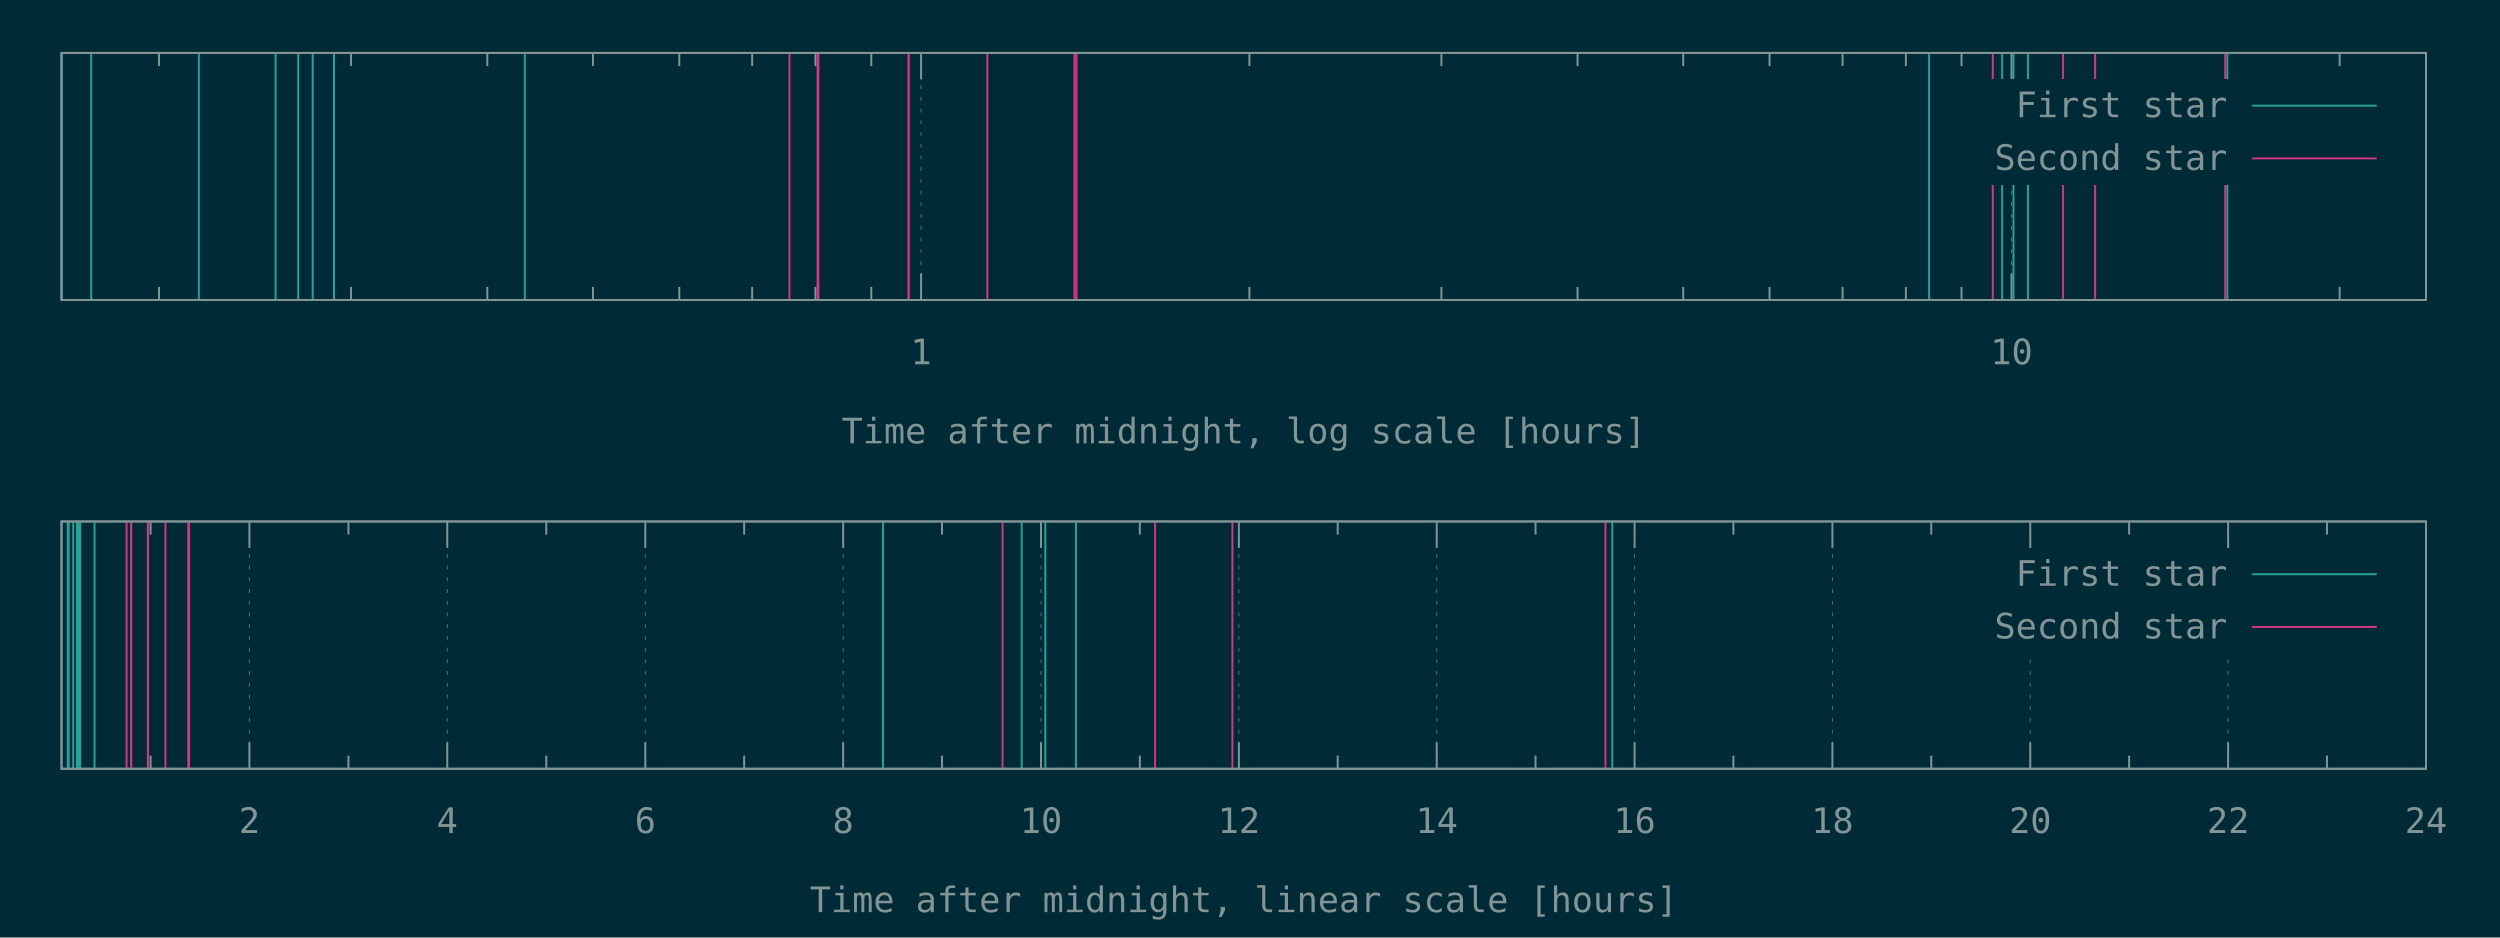
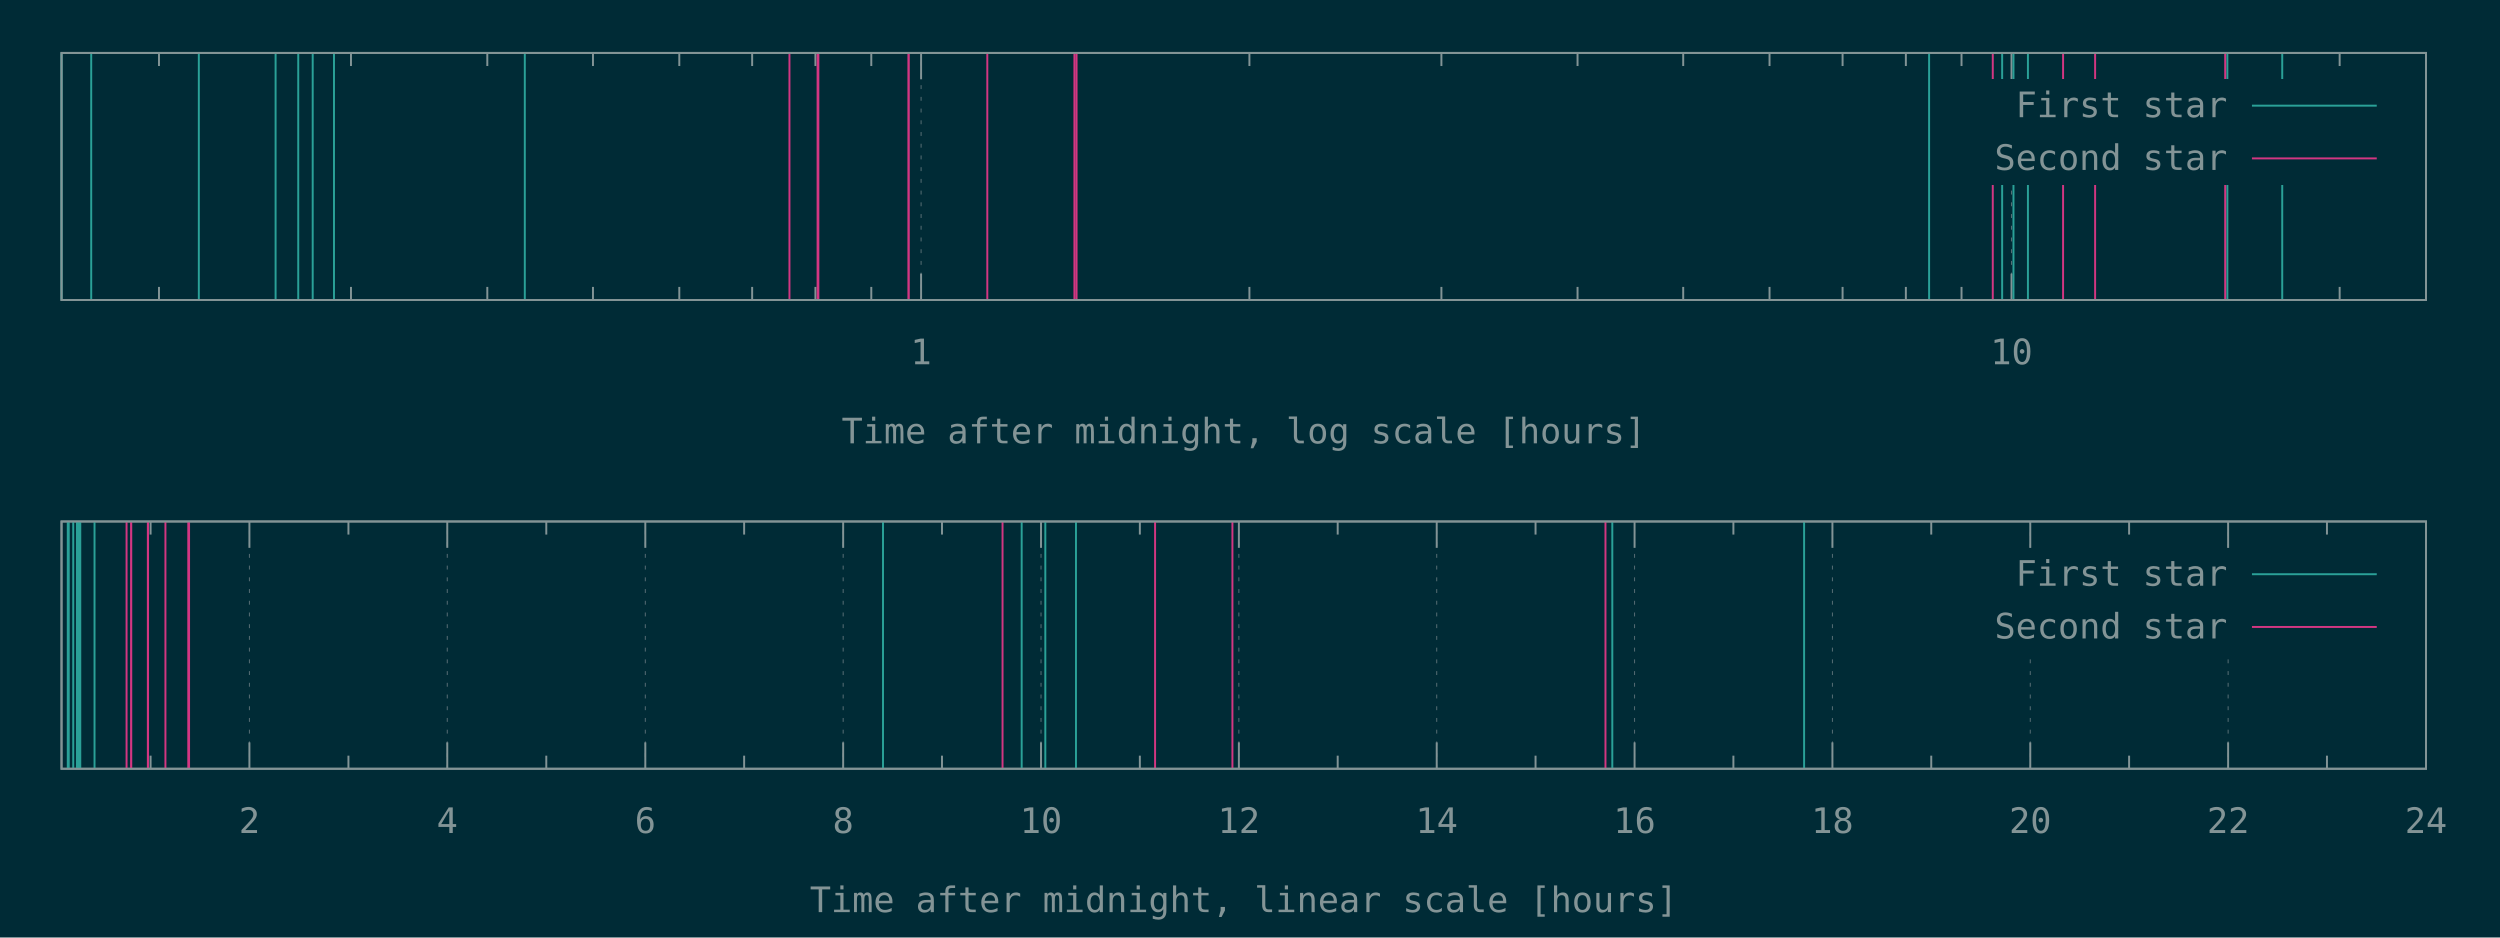
<svg xmlns="http://www.w3.org/2000/svg" xmlns:xlink="http://www.w3.org/1999/xlink" width="1280" height="480" viewBox="0 0 1280 480">
  <g id="gnuplot_canvas">
    <rect x="0" y="0" width="1280" height="480" fill="#002b36" />
    <defs>
      <circle id="gpDot" r="0.5" stroke-width="0.5" stroke="currentColor" />
      <path id="gpPt0" stroke-width="0.148" stroke="currentColor" d="M-1,0 h2 M0,-1 v2" />
      <path id="gpPt1" stroke-width="0.148" stroke="currentColor" d="M-1,-1 L1,1 M1,-1 L-1,1" />
      <path id="gpPt2" stroke-width="0.148" stroke="currentColor" d="M-1,0 L1,0 M0,-1 L0,1 M-1,-1 L1,1 M-1,1 L1,-1" />
      <rect id="gpPt3" stroke-width="0.148" stroke="currentColor" x="-1" y="-1" width="2" height="2" />
      <rect id="gpPt4" stroke-width="0.148" stroke="currentColor" fill="currentColor" x="-1" y="-1" width="2" height="2" />
      <circle id="gpPt5" stroke-width="0.148" stroke="currentColor" cx="0" cy="0" r="1" />
      <use xlink:href="#gpPt5" id="gpPt6" fill="currentColor" stroke="none" />
      <path id="gpPt7" stroke-width="0.148" stroke="currentColor" d="M0,-1.33 L-1.33,0.67 L1.33,0.67 z" />
      <use xlink:href="#gpPt7" id="gpPt8" fill="currentColor" stroke="none" />
      <use xlink:href="#gpPt7" id="gpPt9" stroke="currentColor" transform="rotate(180)" />
      <use xlink:href="#gpPt9" id="gpPt10" fill="currentColor" stroke="none" />
      <use xlink:href="#gpPt3" id="gpPt11" stroke="currentColor" transform="rotate(45)" />
      <use xlink:href="#gpPt11" id="gpPt12" fill="currentColor" stroke="none" />
      <path id="gpPt13" stroke-width="0.148" stroke="currentColor" d="M0,1.330 L1.265,0.411 L0.782,-1.067 L-0.782,-1.076 L-1.265,0.411 z" />
      <use xlink:href="#gpPt13" id="gpPt14" fill="currentColor" stroke="none" />
      <filter id="textbox" filterUnits="objectBoundingBox" x="0" y="0" height="1" width="1">
        <feFlood flood-color="#002B36" flood-opacity="1" result="bgnd" />
        <feComposite in="SourceGraphic" in2="bgnd" operator="atop" />
      </filter>
      <filter id="greybox" filterUnits="objectBoundingBox" x="0" y="0" height="1" width="1">
        <feFlood flood-color="lightgrey" flood-opacity="1" result="grey" />
        <feComposite in="SourceGraphic" in2="grey" operator="atop" />
      </filter>
    </defs>
    <g fill="none" color="#002B36" stroke="currentColor" stroke-width="1.00" stroke-linecap="butt" stroke-linejoin="miter">
</g>
    <g fill="none" color="black" stroke="currentColor" stroke-width="1.00" stroke-linecap="butt" stroke-linejoin="miter">
      <path stroke="rgb(131, 148, 150)" d="M81.4,153.6 L81.4,146.9 M81.4,27.1 L81.4,33.8 M179.7,153.6 L179.7,146.9 M179.7,27.1 L179.7,33.8   M249.5,153.6 L249.5,146.9 M249.5,27.1 L249.5,33.8 M303.6,153.6 L303.6,146.9 M303.6,27.1 L303.6,33.8   M347.8,153.6 L347.8,146.9 M347.8,27.1 L347.8,33.8 M385.1,153.6 L385.1,146.9 M385.1,27.1 L385.1,33.8   M417.5,153.6 L417.5,146.9 M417.5,27.1 L417.5,33.8 M446.1,153.6 L446.1,146.9 M446.1,27.1 L446.1,33.8    " />
    </g>
    <g fill="none" color="black" stroke="rgb(131, 148, 150)" stroke-width="0.50" stroke-linecap="butt" stroke-linejoin="miter">
</g>
    <g fill="none" color="gray" stroke="currentColor" stroke-width="0.50" stroke-linecap="butt" stroke-linejoin="miter">
      <path stroke="rgb( 88, 110, 117)" stroke-dasharray="2,4" class="gridline" d="M471.6,153.6 L471.6,27.1  " />
    </g>
    <g fill="none" color="gray" stroke="rgb( 88, 110, 117)" stroke-width="1.00" stroke-linecap="butt" stroke-linejoin="miter">
</g>
    <g fill="none" color="black" stroke="currentColor" stroke-width="1.00" stroke-linecap="butt" stroke-linejoin="miter">
      <path stroke="rgb(131, 148, 150)" d="M471.6,153.6 L471.6,140.1 M471.6,27.1 L471.6,40.6  " />
      <g transform="translate(471.6,186.5)" stroke="none" fill="rgb(131,148,150)" font-family="Inconsolata" font-size="18.00" text-anchor="middle">
        <text>
          <tspan font-family="Inconsolata"> 1</tspan>
        </text>
      </g>
    </g>
    <g fill="none" color="black" stroke="currentColor" stroke-width="1.00" stroke-linecap="butt" stroke-linejoin="miter">
      <path stroke="rgb(131, 148, 150)" d="M639.7,153.6 L639.7,146.9 M639.7,27.1 L639.7,33.8 M738.0,153.6 L738.0,146.9 M738.0,27.1 L738.0,33.8   M807.7,153.6 L807.7,146.9 M807.7,27.1 L807.7,33.8 M861.8,153.6 L861.8,146.9 M861.8,27.1 L861.8,33.8   M906.0,153.6 L906.0,146.9 M906.0,27.1 L906.0,33.8 M943.4,153.6 L943.4,146.9 M943.4,27.1 L943.4,33.8   M975.8,153.6 L975.8,146.9 M975.8,27.1 L975.8,33.8 M1004.3,153.6 L1004.3,146.9 M1004.3,27.1 L1004.3,33.8    " />
    </g>
    <g fill="none" color="black" stroke="rgb(131, 148, 150)" stroke-width="0.50" stroke-linecap="butt" stroke-linejoin="miter">
</g>
    <g fill="none" color="gray" stroke="currentColor" stroke-width="0.50" stroke-linecap="butt" stroke-linejoin="miter">
      <path stroke="rgb( 88, 110, 117)" stroke-dasharray="2,4" class="gridline" d="M1029.9,153.6 L1029.9,94.6 M1029.9,40.6 L1029.9,27.1  " />
    </g>
    <g fill="none" color="gray" stroke="rgb( 88, 110, 117)" stroke-width="1.00" stroke-linecap="butt" stroke-linejoin="miter">
</g>
    <g fill="none" color="black" stroke="currentColor" stroke-width="1.00" stroke-linecap="butt" stroke-linejoin="miter">
      <path stroke="rgb(131, 148, 150)" d="M1029.9,153.6 L1029.9,140.1 M1029.9,27.1 L1029.9,40.6  " />
      <g transform="translate(1029.9,186.5)" stroke="none" fill="rgb(131,148,150)" font-family="Inconsolata" font-size="18.00" text-anchor="middle">
        <text>
          <tspan font-family="Inconsolata"> 10</tspan>
        </text>
      </g>
    </g>
    <g fill="none" color="black" stroke="currentColor" stroke-width="1.00" stroke-linecap="butt" stroke-linejoin="miter">
      <path stroke="rgb(131, 148, 150)" d="M1197.9,153.6 L1197.9,146.9 M1197.9,27.1 L1197.9,33.8  " />
    </g>
    <g fill="none" color="black" stroke="currentColor" stroke-width="1.00" stroke-linecap="butt" stroke-linejoin="miter">
      <path stroke="rgb(131, 148, 150)" d="M31.5,27.1 L31.5,153.6 L1242.1,153.6 L1242.1,27.1 L31.5,27.1 Z  " />
    </g>
    <g fill="none" color="black" stroke="currentColor" stroke-width="1.00" stroke-linecap="butt" stroke-linejoin="miter">
      <g transform="translate(636.8,227.0)" stroke="none" fill="rgb(131,148,150)" font-family="Inconsolata" font-size="18.00" text-anchor="middle">
        <text>
          <tspan font-family="Inconsolata">Time after midnight, log scale [hours]</tspan>
        </text>
      </g>
    </g>
    <g fill="none" color="black" stroke="currentColor" stroke-width="1.00" stroke-linecap="butt" stroke-linejoin="miter">
</g>
    <g id="gnuplot_plot_1a">
      <g fill="none" color="black" stroke="currentColor" stroke-width="1.00" stroke-linecap="butt" stroke-linejoin="miter">
-         <path stroke="rgb( 42, 161, 152)" d="M31.5,153.6 L31.5,27.1 M46.7,153.6 L46.7,27.1 M101.8,153.6 L101.8,27.1 M141.1,153.6 L141.1,27.1   M152.7,153.6 L152.7,27.1 M160.1,153.6 L160.1,27.1 M171.0,153.6 L171.0,27.1 M268.7,153.6 L268.7,27.1   M987.7,153.6 L987.7,27.1 M1025.1,153.6 L1025.1,27.1 M1030.9,153.6 L1030.9,27.1 M1038.3,153.6 L1038.3,27.1   M1140.4,153.6 L1140.4,27.1  " />
+         <path stroke="rgb( 42, 161, 152)" d="M31.5,153.6 L31.5,27.1 M46.7,153.6 L46.7,27.1 M101.8,153.6 L101.8,27.1 M141.1,153.6 L141.1,27.1   M152.7,153.6 L152.7,27.1 M160.1,153.6 L160.1,27.1 M171.0,153.6 L171.0,27.1 M268.7,153.6 L268.7,27.1   M987.7,153.6 L987.7,27.1 M1025.1,153.6 L1025.1,27.1 M1030.9,153.6 L1030.9,27.1 M1038.3,153.6 L1038.3,27.1   M1140.4,153.6 L1140.4,27.1 M1168.5,153.6 L1168.5,27.1  " />
      </g>
    </g>
    <g id="gnuplot_plot_2a">
      <g fill="none" color="black" stroke="currentColor" stroke-width="1.00" stroke-linecap="butt" stroke-linejoin="miter">
        <path stroke="rgb(211,  54, 130)" d="M404.2,153.6 L404.2,27.1 M418.6,153.6 L418.6,27.1 M419.0,153.6 L419.0,27.1 M465.1,153.6 L465.1,27.1   M465.3,153.6 L465.3,27.1 M505.5,153.6 L505.5,27.1 M550.1,153.6 L550.1,27.1 M551.2,153.6 L551.2,27.1   M1020.3,153.6 L1020.3,27.1 M1056.3,153.6 L1056.3,27.1 M1072.7,153.6 L1072.7,27.1 M1139.3,153.6 L1139.3,27.1    " />
      </g>
    </g>
    <g stroke="none" shape-rendering="crispEdges">
      <polygon fill="#002B36" points="1001.8,94.6 1229.5,94.6 1229.5,40.6 1001.8,40.6 " />
    </g>
    <g id="gnuplot_plot_1a">
      <g fill="none" color="black" stroke="currentColor" stroke-width="1.00" stroke-linecap="butt" stroke-linejoin="miter">
        <g transform="translate(1140.4,60.0)" stroke="none" fill="rgb(131,148,150)" font-family="Inconsolata" font-size="18.00" text-anchor="end">
          <text>
            <tspan font-family="Inconsolata">First star</tspan>
          </text>
        </g>
      </g>
      <g fill="none" color="black" stroke="currentColor" stroke-width="1.00" stroke-linecap="butt" stroke-linejoin="miter">
        <path stroke="rgb( 42, 161, 152)" d="M1153.0,54.1 L1216.9,54.1  " />
      </g>
    </g>
    <g id="gnuplot_plot_2a">
      <g fill="none" color="black" stroke="currentColor" stroke-width="1.00" stroke-linecap="butt" stroke-linejoin="miter">
        <g transform="translate(1140.4,87.0)" stroke="none" fill="rgb(131,148,150)" font-family="Inconsolata" font-size="18.00" text-anchor="end">
          <text>
            <tspan font-family="Inconsolata">Second star</tspan>
          </text>
        </g>
      </g>
      <g fill="none" color="black" stroke="currentColor" stroke-width="1.00" stroke-linecap="butt" stroke-linejoin="miter">
        <path stroke="rgb(211,  54, 130)" d="M1153.0,81.1 L1216.9,81.1  " />
      </g>
    </g>
    <g fill="none" color="#002B36" stroke="rgb(211,  54, 130)" stroke-width="2.00" stroke-linecap="butt" stroke-linejoin="miter">
</g>
    <g fill="none" color="black" stroke="currentColor" stroke-width="2.00" stroke-linecap="butt" stroke-linejoin="miter">
</g>
    <g fill="none" color="black" stroke="black" stroke-width="1.00" stroke-linecap="butt" stroke-linejoin="miter">
</g>
    <g fill="none" color="black" stroke="currentColor" stroke-width="1.00" stroke-linecap="butt" stroke-linejoin="miter">
      <path stroke="rgb(131, 148, 150)" d="M31.5,27.1 L31.5,153.6 L1242.1,153.6 L1242.1,27.1 L31.5,27.1 Z  " />
    </g>
    <g fill="none" color="black" stroke="currentColor" stroke-width="1.00" stroke-linecap="butt" stroke-linejoin="miter">
</g>
    <g fill="none" color="black" stroke="currentColor" stroke-width="1.00" stroke-linecap="butt" stroke-linejoin="miter">
      <path stroke="rgb(131, 148, 150)" d="M77.1,393.6 L77.1,386.9 M77.1,267.0 L77.1,273.7  " />
    </g>
    <g fill="none" color="black" stroke="rgb(131, 148, 150)" stroke-width="0.50" stroke-linecap="butt" stroke-linejoin="miter">
</g>
    <g fill="none" color="gray" stroke="currentColor" stroke-width="0.50" stroke-linecap="butt" stroke-linejoin="miter">
      <path stroke="rgb( 88, 110, 117)" stroke-dasharray="2,4" class="gridline" d="M127.7,393.6 L127.7,267.0  " />
    </g>
    <g fill="none" color="gray" stroke="rgb( 88, 110, 117)" stroke-width="1.00" stroke-linecap="butt" stroke-linejoin="miter">
</g>
    <g fill="none" color="black" stroke="currentColor" stroke-width="1.00" stroke-linecap="butt" stroke-linejoin="miter">
      <path stroke="rgb(131, 148, 150)" d="M127.7,393.6 L127.7,380.1 M127.7,267.0 L127.7,280.5  " />
      <g transform="translate(127.7,426.5)" stroke="none" fill="rgb(131,148,150)" font-family="Inconsolata" font-size="18.00" text-anchor="middle">
        <text>
          <tspan font-family="Inconsolata"> 2</tspan>
        </text>
      </g>
    </g>
    <g fill="none" color="black" stroke="currentColor" stroke-width="1.00" stroke-linecap="butt" stroke-linejoin="miter">
      <path stroke="rgb(131, 148, 150)" d="M178.4,393.6 L178.4,386.9 M178.4,267.0 L178.4,273.7  " />
    </g>
    <g fill="none" color="black" stroke="rgb(131, 148, 150)" stroke-width="0.50" stroke-linecap="butt" stroke-linejoin="miter">
</g>
    <g fill="none" color="gray" stroke="currentColor" stroke-width="0.50" stroke-linecap="butt" stroke-linejoin="miter">
      <path stroke="rgb( 88, 110, 117)" stroke-dasharray="2,4" class="gridline" d="M229.0,393.6 L229.0,267.0  " />
    </g>
    <g fill="none" color="gray" stroke="rgb( 88, 110, 117)" stroke-width="1.00" stroke-linecap="butt" stroke-linejoin="miter">
</g>
    <g fill="none" color="black" stroke="currentColor" stroke-width="1.00" stroke-linecap="butt" stroke-linejoin="miter">
      <path stroke="rgb(131, 148, 150)" d="M229.0,393.6 L229.0,380.1 M229.0,267.0 L229.0,280.5  " />
      <g transform="translate(229.0,426.5)" stroke="none" fill="rgb(131,148,150)" font-family="Inconsolata" font-size="18.00" text-anchor="middle">
        <text>
          <tspan font-family="Inconsolata"> 4</tspan>
        </text>
      </g>
    </g>
    <g fill="none" color="black" stroke="currentColor" stroke-width="1.00" stroke-linecap="butt" stroke-linejoin="miter">
      <path stroke="rgb(131, 148, 150)" d="M279.7,393.6 L279.7,386.9 M279.7,267.0 L279.7,273.7  " />
    </g>
    <g fill="none" color="black" stroke="rgb(131, 148, 150)" stroke-width="0.50" stroke-linecap="butt" stroke-linejoin="miter">
</g>
    <g fill="none" color="gray" stroke="currentColor" stroke-width="0.50" stroke-linecap="butt" stroke-linejoin="miter">
      <path stroke="rgb( 88, 110, 117)" stroke-dasharray="2,4" class="gridline" d="M330.4,393.6 L330.4,267.0  " />
    </g>
    <g fill="none" color="gray" stroke="rgb( 88, 110, 117)" stroke-width="1.00" stroke-linecap="butt" stroke-linejoin="miter">
</g>
    <g fill="none" color="black" stroke="currentColor" stroke-width="1.00" stroke-linecap="butt" stroke-linejoin="miter">
      <path stroke="rgb(131, 148, 150)" d="M330.4,393.6 L330.4,380.1 M330.4,267.0 L330.4,280.5  " />
      <g transform="translate(330.4,426.5)" stroke="none" fill="rgb(131,148,150)" font-family="Inconsolata" font-size="18.00" text-anchor="middle">
        <text>
          <tspan font-family="Inconsolata"> 6</tspan>
        </text>
      </g>
    </g>
    <g fill="none" color="black" stroke="currentColor" stroke-width="1.00" stroke-linecap="butt" stroke-linejoin="miter">
      <path stroke="rgb(131, 148, 150)" d="M381.0,393.6 L381.0,386.9 M381.0,267.0 L381.0,273.7  " />
    </g>
    <g fill="none" color="black" stroke="rgb(131, 148, 150)" stroke-width="0.50" stroke-linecap="butt" stroke-linejoin="miter">
</g>
    <g fill="none" color="gray" stroke="currentColor" stroke-width="0.50" stroke-linecap="butt" stroke-linejoin="miter">
      <path stroke="rgb( 88, 110, 117)" stroke-dasharray="2,4" class="gridline" d="M431.7,393.6 L431.7,267.0  " />
    </g>
    <g fill="none" color="gray" stroke="rgb( 88, 110, 117)" stroke-width="1.00" stroke-linecap="butt" stroke-linejoin="miter">
</g>
    <g fill="none" color="black" stroke="currentColor" stroke-width="1.00" stroke-linecap="butt" stroke-linejoin="miter">
      <path stroke="rgb(131, 148, 150)" d="M431.7,393.6 L431.7,380.1 M431.7,267.0 L431.7,280.5  " />
      <g transform="translate(431.7,426.5)" stroke="none" fill="rgb(131,148,150)" font-family="Inconsolata" font-size="18.00" text-anchor="middle">
        <text>
          <tspan font-family="Inconsolata"> 8</tspan>
        </text>
      </g>
    </g>
    <g fill="none" color="black" stroke="currentColor" stroke-width="1.00" stroke-linecap="butt" stroke-linejoin="miter">
      <path stroke="rgb(131, 148, 150)" d="M482.3,393.6 L482.3,386.9 M482.3,267.0 L482.3,273.7  " />
    </g>
    <g fill="none" color="black" stroke="rgb(131, 148, 150)" stroke-width="0.50" stroke-linecap="butt" stroke-linejoin="miter">
</g>
    <g fill="none" color="gray" stroke="currentColor" stroke-width="0.50" stroke-linecap="butt" stroke-linejoin="miter">
      <path stroke="rgb( 88, 110, 117)" stroke-dasharray="2,4" class="gridline" d="M533.0,393.6 L533.0,267.0  " />
    </g>
    <g fill="none" color="gray" stroke="rgb( 88, 110, 117)" stroke-width="1.00" stroke-linecap="butt" stroke-linejoin="miter">
</g>
    <g fill="none" color="black" stroke="currentColor" stroke-width="1.00" stroke-linecap="butt" stroke-linejoin="miter">
      <path stroke="rgb(131, 148, 150)" d="M533.0,393.6 L533.0,380.1 M533.0,267.0 L533.0,280.5  " />
      <g transform="translate(533.0,426.5)" stroke="none" fill="rgb(131,148,150)" font-family="Inconsolata" font-size="18.00" text-anchor="middle">
        <text>
          <tspan font-family="Inconsolata"> 10</tspan>
        </text>
      </g>
    </g>
    <g fill="none" color="black" stroke="currentColor" stroke-width="1.00" stroke-linecap="butt" stroke-linejoin="miter">
      <path stroke="rgb(131, 148, 150)" d="M583.6,393.6 L583.6,386.9 M583.6,267.0 L583.6,273.7  " />
    </g>
    <g fill="none" color="black" stroke="rgb(131, 148, 150)" stroke-width="0.50" stroke-linecap="butt" stroke-linejoin="miter">
</g>
    <g fill="none" color="gray" stroke="currentColor" stroke-width="0.50" stroke-linecap="butt" stroke-linejoin="miter">
      <path stroke="rgb( 88, 110, 117)" stroke-dasharray="2,4" class="gridline" d="M634.3,393.6 L634.3,267.0  " />
    </g>
    <g fill="none" color="gray" stroke="rgb( 88, 110, 117)" stroke-width="1.00" stroke-linecap="butt" stroke-linejoin="miter">
</g>
    <g fill="none" color="black" stroke="currentColor" stroke-width="1.00" stroke-linecap="butt" stroke-linejoin="miter">
      <path stroke="rgb(131, 148, 150)" d="M634.3,393.6 L634.3,380.1 M634.3,267.0 L634.3,280.5  " />
      <g transform="translate(634.3,426.5)" stroke="none" fill="rgb(131,148,150)" font-family="Inconsolata" font-size="18.00" text-anchor="middle">
        <text>
          <tspan font-family="Inconsolata"> 12</tspan>
        </text>
      </g>
    </g>
    <g fill="none" color="black" stroke="currentColor" stroke-width="1.00" stroke-linecap="butt" stroke-linejoin="miter">
      <path stroke="rgb(131, 148, 150)" d="M684.9,393.6 L684.9,386.9 M684.9,267.0 L684.9,273.7  " />
    </g>
    <g fill="none" color="black" stroke="rgb(131, 148, 150)" stroke-width="0.50" stroke-linecap="butt" stroke-linejoin="miter">
</g>
    <g fill="none" color="gray" stroke="currentColor" stroke-width="0.50" stroke-linecap="butt" stroke-linejoin="miter">
      <path stroke="rgb( 88, 110, 117)" stroke-dasharray="2,4" class="gridline" d="M735.6,393.6 L735.6,267.0  " />
    </g>
    <g fill="none" color="gray" stroke="rgb( 88, 110, 117)" stroke-width="1.00" stroke-linecap="butt" stroke-linejoin="miter">
</g>
    <g fill="none" color="black" stroke="currentColor" stroke-width="1.00" stroke-linecap="butt" stroke-linejoin="miter">
      <path stroke="rgb(131, 148, 150)" d="M735.6,393.6 L735.6,380.1 M735.6,267.0 L735.6,280.5  " />
      <g transform="translate(735.6,426.5)" stroke="none" fill="rgb(131,148,150)" font-family="Inconsolata" font-size="18.00" text-anchor="middle">
        <text>
          <tspan font-family="Inconsolata"> 14</tspan>
        </text>
      </g>
    </g>
    <g fill="none" color="black" stroke="currentColor" stroke-width="1.00" stroke-linecap="butt" stroke-linejoin="miter">
      <path stroke="rgb(131, 148, 150)" d="M786.2,393.6 L786.2,386.9 M786.2,267.0 L786.2,273.7  " />
    </g>
    <g fill="none" color="black" stroke="rgb(131, 148, 150)" stroke-width="0.50" stroke-linecap="butt" stroke-linejoin="miter">
</g>
    <g fill="none" color="gray" stroke="currentColor" stroke-width="0.50" stroke-linecap="butt" stroke-linejoin="miter">
      <path stroke="rgb( 88, 110, 117)" stroke-dasharray="2,4" class="gridline" d="M836.9,393.6 L836.9,267.0  " />
    </g>
    <g fill="none" color="gray" stroke="rgb( 88, 110, 117)" stroke-width="1.00" stroke-linecap="butt" stroke-linejoin="miter">
</g>
    <g fill="none" color="black" stroke="currentColor" stroke-width="1.00" stroke-linecap="butt" stroke-linejoin="miter">
      <path stroke="rgb(131, 148, 150)" d="M836.9,393.6 L836.9,380.1 M836.9,267.0 L836.9,280.5  " />
      <g transform="translate(836.9,426.5)" stroke="none" fill="rgb(131,148,150)" font-family="Inconsolata" font-size="18.00" text-anchor="middle">
        <text>
          <tspan font-family="Inconsolata"> 16</tspan>
        </text>
      </g>
    </g>
    <g fill="none" color="black" stroke="currentColor" stroke-width="1.00" stroke-linecap="butt" stroke-linejoin="miter">
      <path stroke="rgb(131, 148, 150)" d="M887.5,393.6 L887.5,386.9 M887.5,267.0 L887.5,273.7  " />
    </g>
    <g fill="none" color="black" stroke="rgb(131, 148, 150)" stroke-width="0.50" stroke-linecap="butt" stroke-linejoin="miter">
</g>
    <g fill="none" color="gray" stroke="currentColor" stroke-width="0.50" stroke-linecap="butt" stroke-linejoin="miter">
      <path stroke="rgb( 88, 110, 117)" stroke-dasharray="2,4" class="gridline" d="M938.2,393.6 L938.2,267.0  " />
    </g>
    <g fill="none" color="gray" stroke="rgb( 88, 110, 117)" stroke-width="1.00" stroke-linecap="butt" stroke-linejoin="miter">
</g>
    <g fill="none" color="black" stroke="currentColor" stroke-width="1.00" stroke-linecap="butt" stroke-linejoin="miter">
      <path stroke="rgb(131, 148, 150)" d="M938.2,393.6 L938.2,380.1 M938.2,267.0 L938.2,280.5  " />
      <g transform="translate(938.2,426.5)" stroke="none" fill="rgb(131,148,150)" font-family="Inconsolata" font-size="18.00" text-anchor="middle">
        <text>
          <tspan font-family="Inconsolata"> 18</tspan>
        </text>
      </g>
    </g>
    <g fill="none" color="black" stroke="currentColor" stroke-width="1.00" stroke-linecap="butt" stroke-linejoin="miter">
      <path stroke="rgb(131, 148, 150)" d="M988.8,393.6 L988.8,386.9 M988.8,267.0 L988.8,273.7  " />
    </g>
    <g fill="none" color="black" stroke="rgb(131, 148, 150)" stroke-width="0.50" stroke-linecap="butt" stroke-linejoin="miter">
</g>
    <g fill="none" color="gray" stroke="currentColor" stroke-width="0.50" stroke-linecap="butt" stroke-linejoin="miter">
      <path stroke="rgb( 88, 110, 117)" stroke-dasharray="2,4" class="gridline" d="M1039.5,393.6 L1039.5,334.5 M1039.5,280.5 L1039.5,267.0  " />
    </g>
    <g fill="none" color="gray" stroke="rgb( 88, 110, 117)" stroke-width="1.00" stroke-linecap="butt" stroke-linejoin="miter">
</g>
    <g fill="none" color="black" stroke="currentColor" stroke-width="1.00" stroke-linecap="butt" stroke-linejoin="miter">
      <path stroke="rgb(131, 148, 150)" d="M1039.5,393.6 L1039.5,380.1 M1039.5,267.0 L1039.5,280.5  " />
      <g transform="translate(1039.5,426.5)" stroke="none" fill="rgb(131,148,150)" font-family="Inconsolata" font-size="18.00" text-anchor="middle">
        <text>
          <tspan font-family="Inconsolata"> 20</tspan>
        </text>
      </g>
    </g>
    <g fill="none" color="black" stroke="currentColor" stroke-width="1.00" stroke-linecap="butt" stroke-linejoin="miter">
      <path stroke="rgb(131, 148, 150)" d="M1090.1,393.6 L1090.1,386.9 M1090.1,267.0 L1090.1,273.7  " />
    </g>
    <g fill="none" color="black" stroke="rgb(131, 148, 150)" stroke-width="0.50" stroke-linecap="butt" stroke-linejoin="miter">
</g>
    <g fill="none" color="gray" stroke="currentColor" stroke-width="0.50" stroke-linecap="butt" stroke-linejoin="miter">
      <path stroke="rgb( 88, 110, 117)" stroke-dasharray="2,4" class="gridline" d="M1140.8,393.6 L1140.8,334.5 M1140.8,280.5 L1140.8,267.0  " />
    </g>
    <g fill="none" color="gray" stroke="rgb( 88, 110, 117)" stroke-width="1.00" stroke-linecap="butt" stroke-linejoin="miter">
</g>
    <g fill="none" color="black" stroke="currentColor" stroke-width="1.00" stroke-linecap="butt" stroke-linejoin="miter">
      <path stroke="rgb(131, 148, 150)" d="M1140.8,393.6 L1140.8,380.1 M1140.8,267.0 L1140.8,280.5  " />
      <g transform="translate(1140.8,426.5)" stroke="none" fill="rgb(131,148,150)" font-family="Inconsolata" font-size="18.00" text-anchor="middle">
        <text>
          <tspan font-family="Inconsolata"> 22</tspan>
        </text>
      </g>
    </g>
    <g fill="none" color="black" stroke="currentColor" stroke-width="1.00" stroke-linecap="butt" stroke-linejoin="miter">
      <path stroke="rgb(131, 148, 150)" d="M1191.4,393.6 L1191.4,386.9 M1191.4,267.0 L1191.4,273.7  " />
    </g>
    <g fill="none" color="black" stroke="rgb(131, 148, 150)" stroke-width="0.50" stroke-linecap="butt" stroke-linejoin="miter">
</g>
    <g fill="none" color="gray" stroke="currentColor" stroke-width="0.50" stroke-linecap="butt" stroke-linejoin="miter">
      <path stroke="rgb( 88, 110, 117)" stroke-dasharray="2,4" class="gridline" d="M1242.1,393.6 L1242.1,267.0  " />
    </g>
    <g fill="none" color="gray" stroke="rgb( 88, 110, 117)" stroke-width="1.00" stroke-linecap="butt" stroke-linejoin="miter">
</g>
    <g fill="none" color="black" stroke="currentColor" stroke-width="1.00" stroke-linecap="butt" stroke-linejoin="miter">
      <path stroke="rgb(131, 148, 150)" d="M1242.1,393.6 L1242.1,380.1 M1242.1,267.0 L1242.1,280.5  " />
      <g transform="translate(1242.1,426.5)" stroke="none" fill="rgb(131,148,150)" font-family="Inconsolata" font-size="18.00" text-anchor="middle">
        <text>
          <tspan font-family="Inconsolata"> 24</tspan>
        </text>
      </g>
    </g>
    <g fill="none" color="black" stroke="currentColor" stroke-width="1.00" stroke-linecap="butt" stroke-linejoin="miter">
</g>
    <g fill="none" color="black" stroke="currentColor" stroke-width="1.00" stroke-linecap="butt" stroke-linejoin="miter">
      <path stroke="rgb(131, 148, 150)" d="M31.5,267.0 L31.5,393.6 L1242.1,393.6 L1242.1,267.0 L31.5,267.0 Z  " />
    </g>
    <g fill="none" color="black" stroke="currentColor" stroke-width="1.00" stroke-linecap="butt" stroke-linejoin="miter">
      <g transform="translate(636.8,467.0)" stroke="none" fill="rgb(131,148,150)" font-family="Inconsolata" font-size="18.00" text-anchor="middle">
        <text>
          <tspan font-family="Inconsolata">Time after midnight, linear scale [hours]</tspan>
        </text>
      </g>
    </g>
    <g fill="none" color="black" stroke="currentColor" stroke-width="1.00" stroke-linecap="butt" stroke-linejoin="miter">
</g>
    <g id="gnuplot_plot_1b">
      <g fill="none" color="black" stroke="currentColor" stroke-width="1.00" stroke-linecap="butt" stroke-linejoin="miter">
-         <path stroke="rgb( 42, 161, 152)" d="M34.7,393.6 L34.7,267.0 M35.2,393.6 L35.2,267.0 M37.5,393.6 L37.5,267.0 M39.4,393.6 L39.4,267.0   M40.0,393.6 L40.0,267.0 M40.4,393.6 L40.4,267.0 M41.1,393.6 L41.1,267.0 M48.4,393.6 L48.4,267.0   M452.1,393.6 L452.1,267.0 M523.1,393.6 L523.1,267.0 M535.2,393.6 L535.2,267.0 M550.9,393.6 L550.9,267.0   M825.5,393.6 L825.5,267.0  " />
+         <path stroke="rgb( 42, 161, 152)" d="M34.7,393.6 L34.7,267.0 M35.2,393.6 L35.2,267.0 M37.5,393.6 L37.5,267.0 M39.4,393.6 L39.4,267.0   M40.0,393.6 L40.0,267.0 M40.4,393.6 L40.4,267.0 M41.1,393.6 L41.1,267.0 M48.4,393.6 L48.4,267.0   M452.1,393.6 L452.1,267.0 M523.1,393.6 L523.1,267.0 M535.2,393.6 L535.2,267.0 M550.9,393.6 L550.9,267.0   M825.5,393.6 L825.5,267.0 M923.7,393.6 L923.7,267.0  " />
      </g>
    </g>
    <g id="gnuplot_plot_2b">
      <g fill="none" color="black" stroke="currentColor" stroke-width="1.00" stroke-linecap="butt" stroke-linejoin="miter">
        <path stroke="rgb(211,  54, 130)" d="M64.8,393.6 L64.8,267.0 M67.1,393.6 L67.1,267.0 M67.2,393.6 L67.2,267.0 M75.7,393.6 L75.7,267.0   M75.8,393.6 L75.8,267.0 M84.7,393.6 L84.7,267.0 M96.4,393.6 L96.4,267.0 M96.8,393.6 L96.8,267.0   M513.3,393.6 L513.3,267.0 M591.4,393.6 L591.4,267.0 M631.0,393.6 L631.0,267.0 M822.0,393.6 L822.0,267.0    " />
      </g>
    </g>
    <g stroke="none" shape-rendering="crispEdges">
      <polygon fill="#002B36" points="1001.8,334.5 1229.5,334.5 1229.5,280.5 1001.8,280.5 " />
    </g>
    <g id="gnuplot_plot_1b">
      <g fill="none" color="black" stroke="currentColor" stroke-width="1.00" stroke-linecap="butt" stroke-linejoin="miter">
        <g transform="translate(1140.4,299.9)" stroke="none" fill="rgb(131,148,150)" font-family="Inconsolata" font-size="18.00" text-anchor="end">
          <text>
            <tspan font-family="Inconsolata">First star</tspan>
          </text>
        </g>
      </g>
      <g fill="none" color="black" stroke="currentColor" stroke-width="1.00" stroke-linecap="butt" stroke-linejoin="miter">
        <path stroke="rgb( 42, 161, 152)" d="M1153.0,294.0 L1216.9,294.0  " />
      </g>
    </g>
    <g id="gnuplot_plot_2b">
      <g fill="none" color="black" stroke="currentColor" stroke-width="1.00" stroke-linecap="butt" stroke-linejoin="miter">
        <g transform="translate(1140.4,326.9)" stroke="none" fill="rgb(131,148,150)" font-family="Inconsolata" font-size="18.00" text-anchor="end">
          <text>
            <tspan font-family="Inconsolata">Second star</tspan>
          </text>
        </g>
      </g>
      <g fill="none" color="black" stroke="currentColor" stroke-width="1.00" stroke-linecap="butt" stroke-linejoin="miter">
        <path stroke="rgb(211,  54, 130)" d="M1153.0,321.0 L1216.9,321.0  " />
      </g>
    </g>
    <g fill="none" color="#002B36" stroke="rgb(211,  54, 130)" stroke-width="2.00" stroke-linecap="butt" stroke-linejoin="miter">
</g>
    <g fill="none" color="black" stroke="currentColor" stroke-width="2.00" stroke-linecap="butt" stroke-linejoin="miter">
</g>
    <g fill="none" color="black" stroke="black" stroke-width="1.00" stroke-linecap="butt" stroke-linejoin="miter">
</g>
    <g fill="none" color="black" stroke="currentColor" stroke-width="1.00" stroke-linecap="butt" stroke-linejoin="miter">
      <path stroke="rgb(131, 148, 150)" d="M31.5,267.0 L31.5,393.6 L1242.1,393.6 L1242.1,267.0 L31.5,267.0 Z  " />
    </g>
    <g fill="none" color="black" stroke="currentColor" stroke-width="1.00" stroke-linecap="butt" stroke-linejoin="miter">
</g>
  </g>
</svg>
